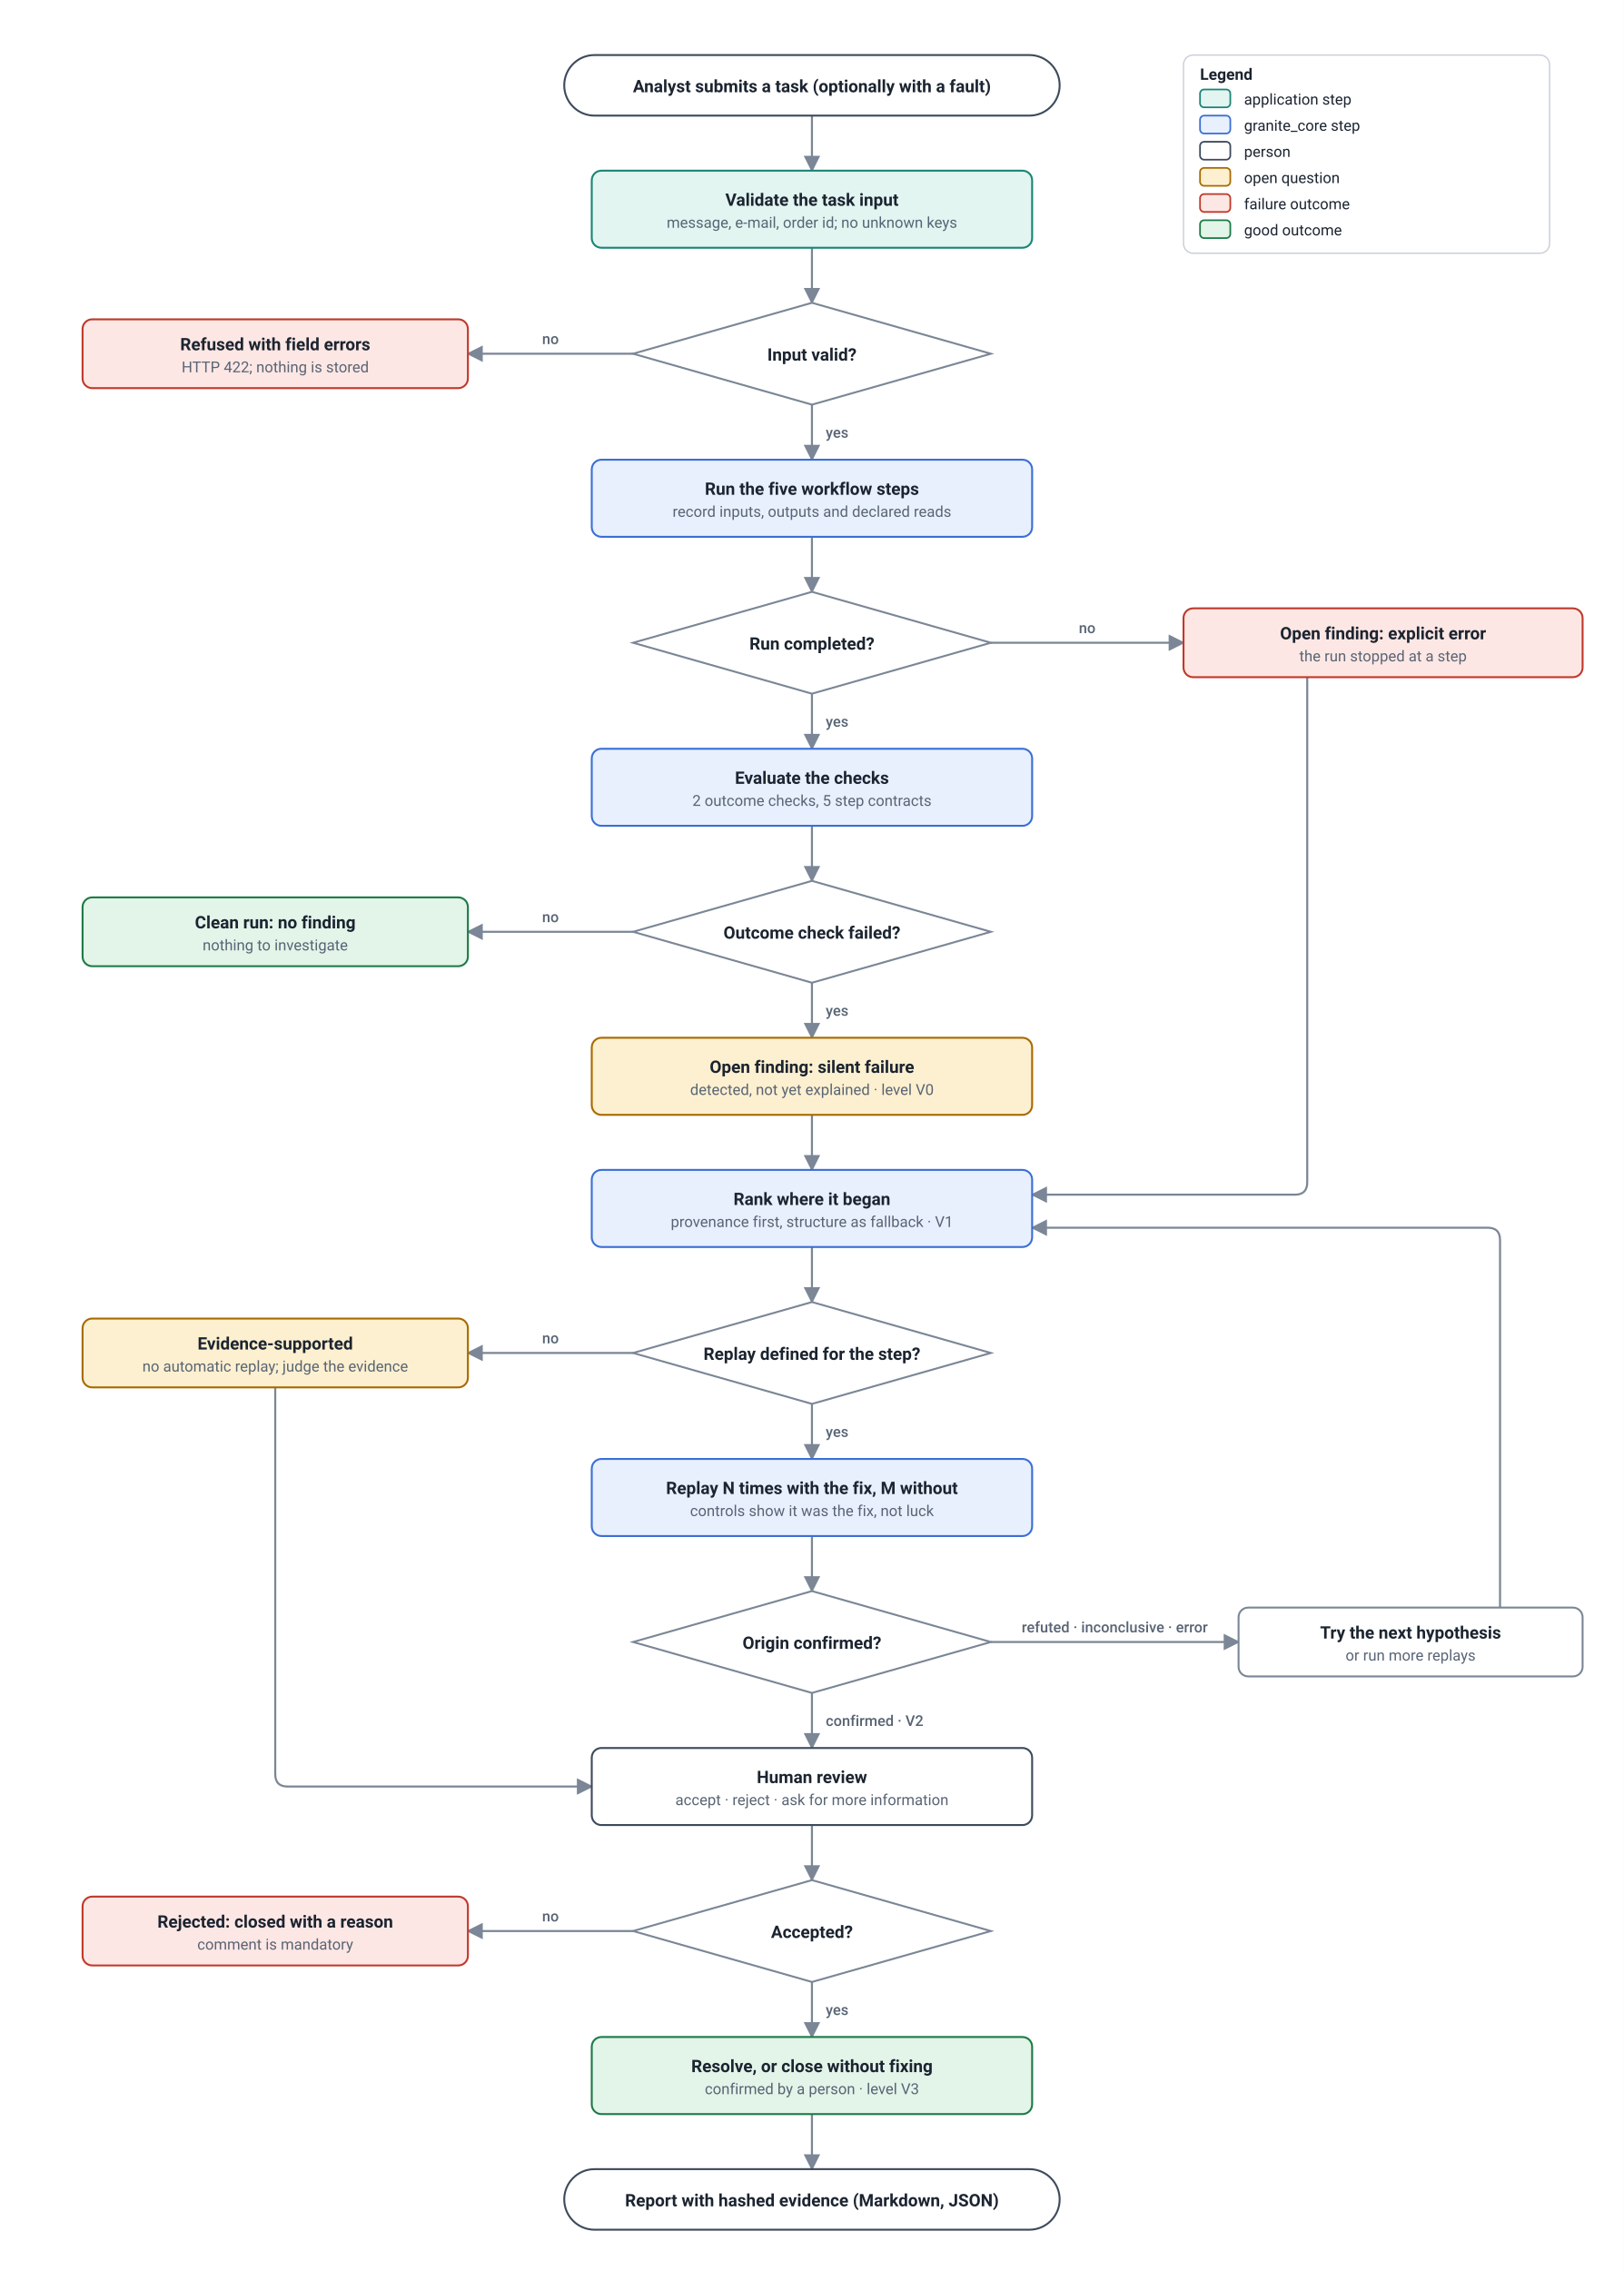
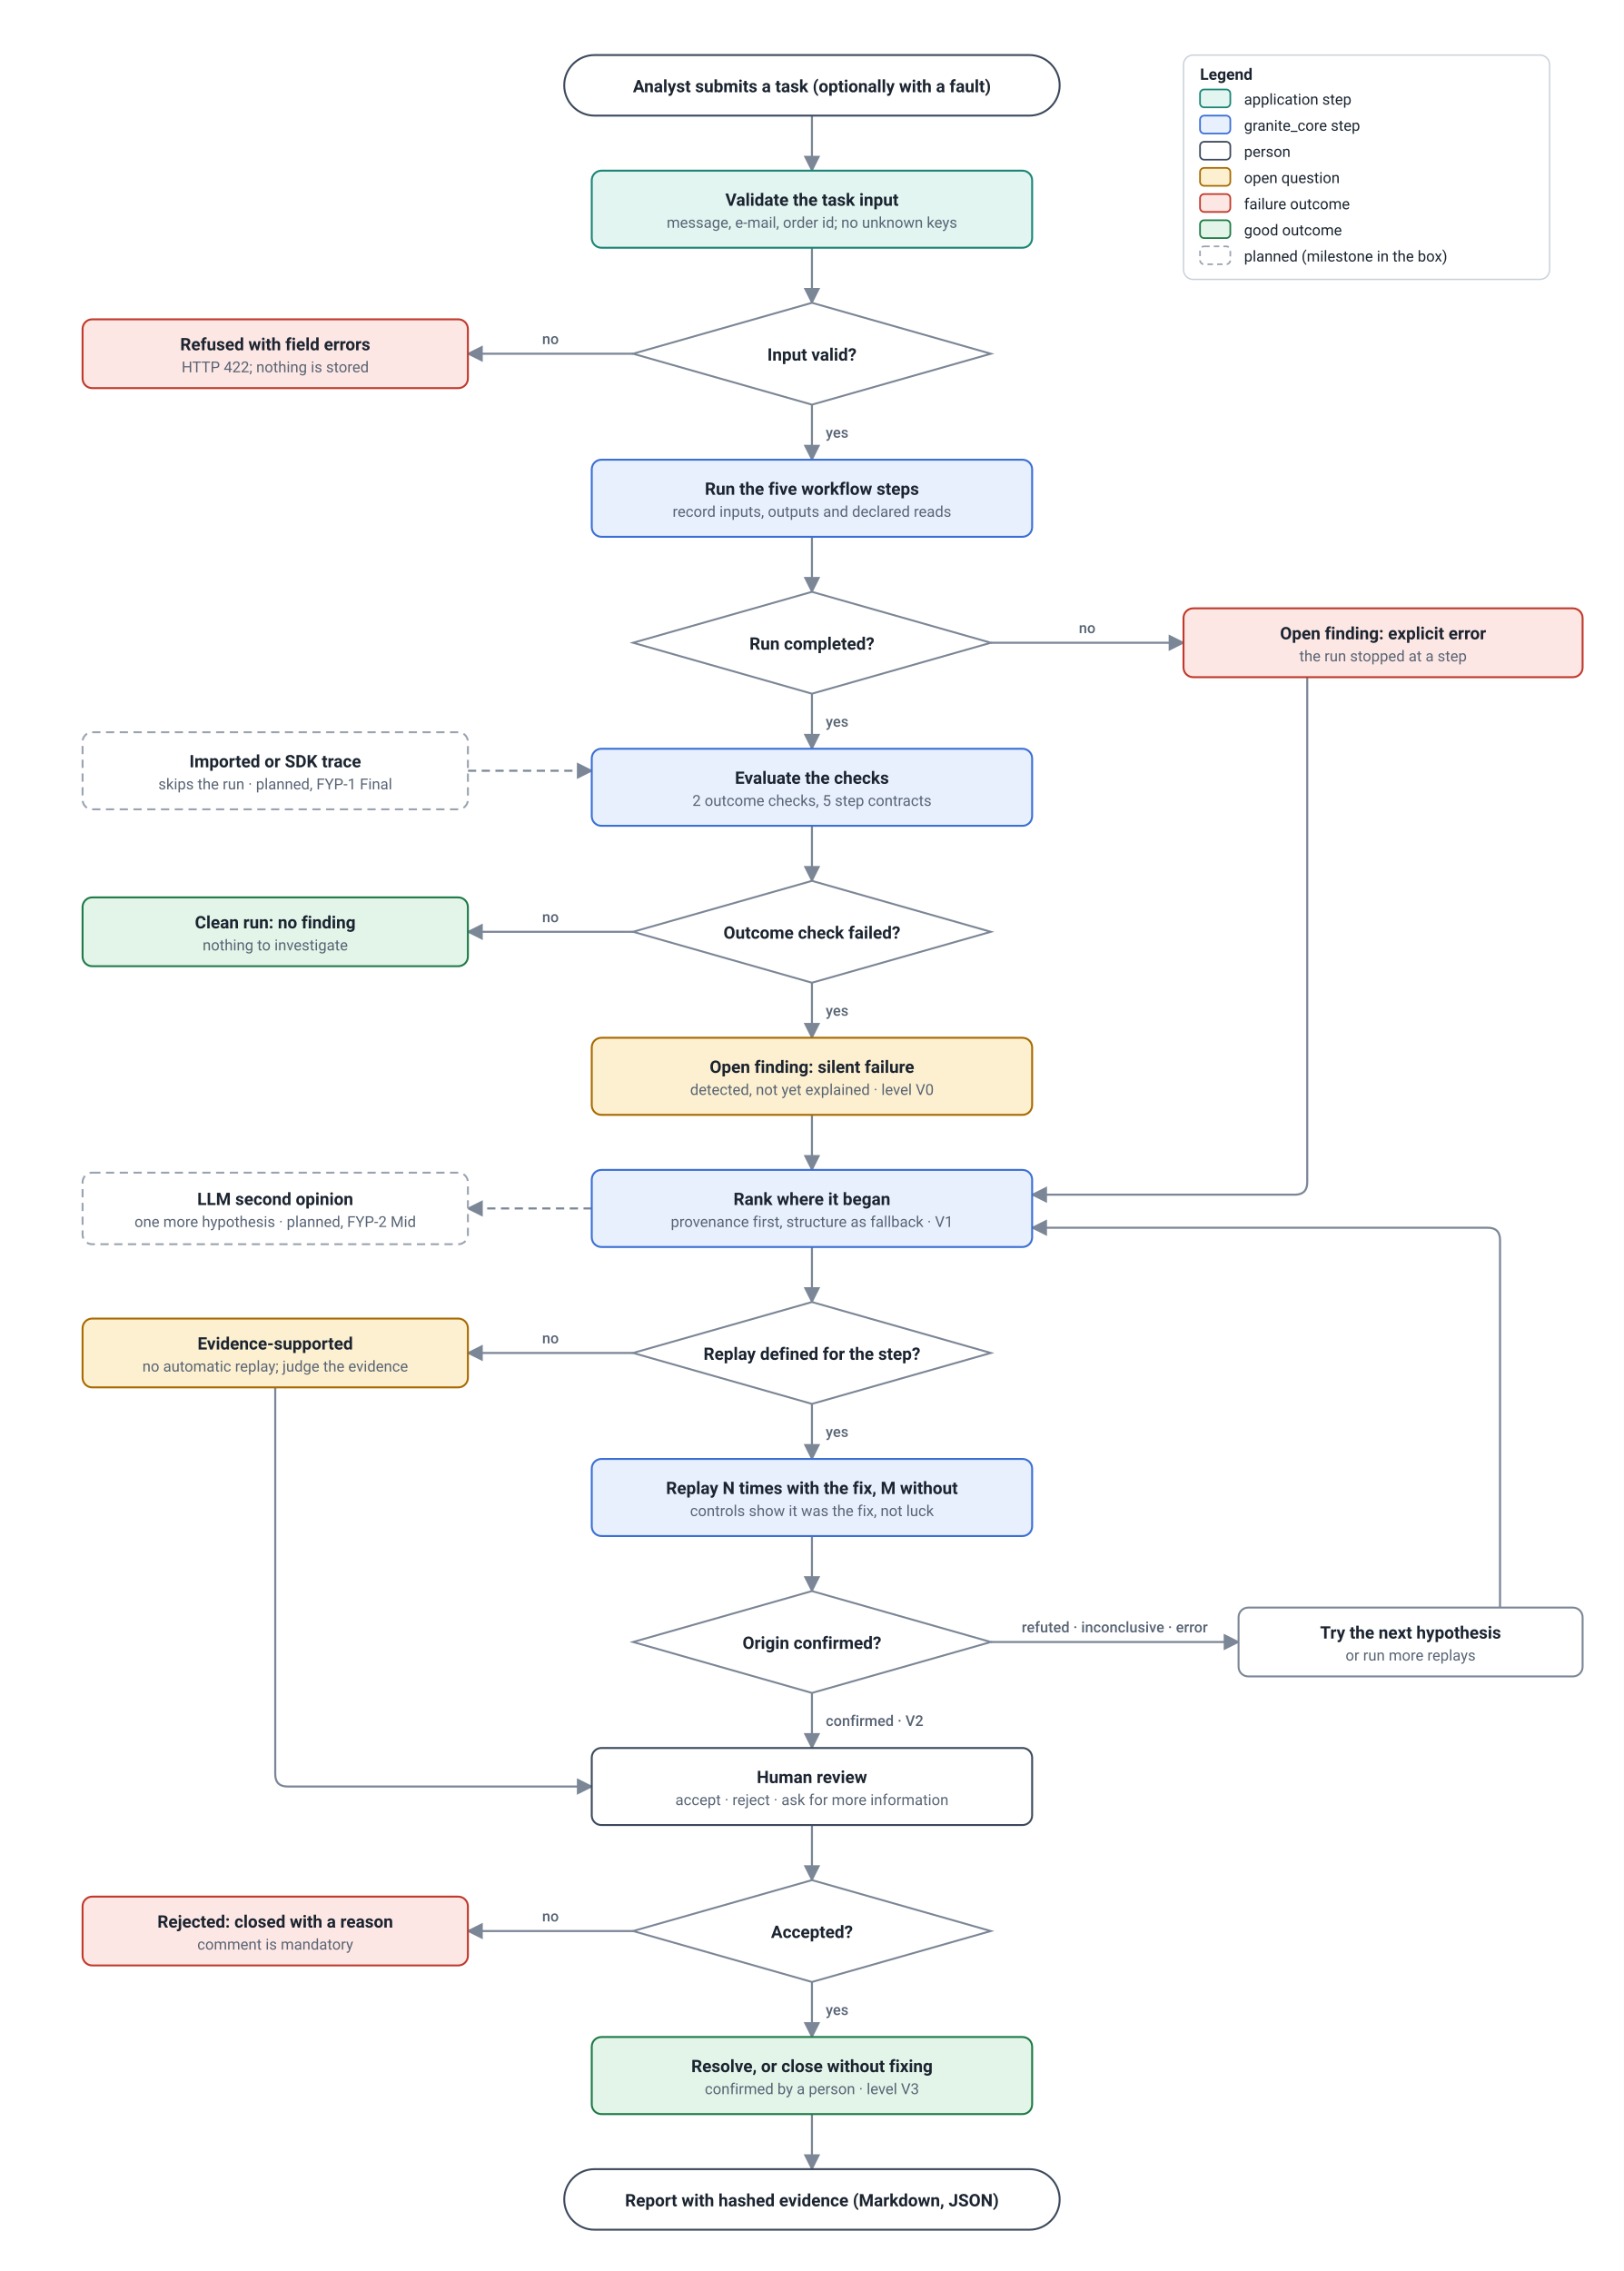
<svg xmlns="http://www.w3.org/2000/svg" viewBox="0 0 1180 1650" width="1180" height="1650" role="img" aria-labelledby="investigation-flow-t investigation-flow-d" data-diagram="investigation-flow">
  <style>text{font-family:'Segoe UI', system-ui, -apple-system, Roboto, 'Helvetica Neue', Arial, sans-serif;} .halo{paint-order:stroke;stroke:#ffffff;stroke-width:4px;stroke-linejoin:round;} .node:focus{outline:none;} .node:focus &gt; :first-child, .node:focus &gt; rect{stroke-width:2.6;}</style>
  <defs>
    <marker id="investigation-flow-arrow" viewBox="0 0 10 10" refX="9" refY="5" markerWidth="8" markerHeight="8" orient="auto-start-reverse">
      <path d="M0 0 L10 5 L0 10 Z" fill="#7b8696" />
    </marker>
    <marker id="investigation-flow-open" viewBox="0 0 10 10" refX="9" refY="5" markerWidth="9" markerHeight="9" orient="auto-start-reverse">
      <path d="M0 0 L10 5 L0 10" fill="none" stroke="#7b8696" stroke-width="1.6" />
    </marker>
    <marker id="investigation-flow-tri" viewBox="0 0 12 12" refX="11" refY="6" markerWidth="11" markerHeight="11" orient="auto-start-reverse">
      <path d="M0 0 L12 6 L0 12 Z" fill="#fff" stroke="#7b8696" stroke-width="1.3" />
    </marker>
    <marker id="investigation-flow-diamond" viewBox="0 0 16 10" refX="15" refY="5" markerWidth="13" markerHeight="9" orient="auto-start-reverse">
      <path d="M0 5 L8 0 L16 5 L8 10 Z" fill="#7b8696" />
    </marker>
    <marker id="investigation-flow-odiamond" viewBox="0 0 16 10" refX="15" refY="5" markerWidth="13" markerHeight="9" orient="auto-start-reverse">
      <path d="M0 5 L8 0 L16 5 L8 10 Z" fill="#fff" stroke="#7b8696" stroke-width="1.3" />
    </marker>
    <marker id="investigation-flow-many" viewBox="0 0 12 12" refX="11" refY="6" markerWidth="11" markerHeight="11" orient="auto-start-reverse">
      <path d="M0 6 H12 M2 6 L12 1 M2 6 L12 11" fill="none" stroke="#7b8696" stroke-width="1.4" />
    </marker>
    <marker id="investigation-flow-one" viewBox="0 0 12 12" refX="11" refY="6" markerWidth="11" markerHeight="11" orient="auto-start-reverse">
      <path d="M0 6 H12 M7 1 V11" fill="none" stroke="#7b8696" stroke-width="1.4" />
    </marker>
    <marker id="investigation-flow-dot" viewBox="0 0 10 10" refX="5" refY="5" markerWidth="7" markerHeight="7">
      <circle cx="5" cy="5" r="4" fill="#7b8696" />
    </marker>
  </defs>
  <rect width="1180" height="1650" fill="#ffffff" />
+   <g class="edge" data-from="imported" data-to="checks">
+     <path d="M340.0 560.0 L430.0 560.0" fill="none" stroke="#7b8696" stroke-width="1.5" stroke-dasharray="6 4" marker-end="url(#investigation-flow-arrow)" />
+   </g>
+   <g class="edge" data-from="rank" data-to="second">
+     <path d="M430.0 878.0 L340.0 878.0" fill="none" stroke="#7b8696" stroke-width="1.5" stroke-dasharray="6 4" marker-end="url(#investigation-flow-arrow)" />
+   </g>
  <g class="edge" data-from="start" data-to="validate">
    <path d="M590.0 84.0 L590.0 124.0" fill="none" stroke="#7b8696" stroke-width="1.5" marker-end="url(#investigation-flow-arrow)" />
  </g>
  <g class="edge" data-from="validate" data-to="d-valid">
    <path d="M590.0 180.0 L590.0 220.0" fill="none" stroke="#7b8696" stroke-width="1.5" marker-end="url(#investigation-flow-arrow)" />
  </g>
  <g class="edge" data-from="d-valid" data-to="run">
    <path d="M590.0 294.0 L590.0 334.0" fill="none" stroke="#7b8696" stroke-width="1.5" marker-end="url(#investigation-flow-arrow)" />
  </g>
  <g class="edge" data-from="d-valid" data-to="rejected-input">
    <path d="M460.0 257.0 L340.0 257.0" fill="none" stroke="#7b8696" stroke-width="1.5" marker-end="url(#investigation-flow-arrow)" />
  </g>
  <g class="edge" data-from="run" data-to="d-run">
    <path d="M590.0 390.0 L590.0 430.0" fill="none" stroke="#7b8696" stroke-width="1.5" marker-end="url(#investigation-flow-arrow)" />
  </g>
  <g class="edge" data-from="d-run" data-to="checks">
    <path d="M590.0 504.0 L590.0 544.0" fill="none" stroke="#7b8696" stroke-width="1.5" marker-end="url(#investigation-flow-arrow)" />
  </g>
  <g class="edge" data-from="d-run" data-to="explicit">
    <path d="M720.0 467.0 L860.0 467.0" fill="none" stroke="#7b8696" stroke-width="1.5" marker-end="url(#investigation-flow-arrow)" />
  </g>
  <g class="edge" data-from="checks" data-to="d-fail">
    <path d="M590.0 600.0 L590.0 640.0" fill="none" stroke="#7b8696" stroke-width="1.5" marker-end="url(#investigation-flow-arrow)" />
  </g>
  <g class="edge" data-from="d-fail" data-to="finding">
    <path d="M590.0 714.0 L590.0 754.0" fill="none" stroke="#7b8696" stroke-width="1.5" marker-end="url(#investigation-flow-arrow)" />
  </g>
  <g class="edge" data-from="d-fail" data-to="clean">
    <path d="M460.0 677.0 L340.0 677.0" fill="none" stroke="#7b8696" stroke-width="1.5" marker-end="url(#investigation-flow-arrow)" />
  </g>
  <g class="edge" data-from="finding" data-to="rank">
    <path d="M590.0 810.0 L590.0 850.0" fill="none" stroke="#7b8696" stroke-width="1.5" marker-end="url(#investigation-flow-arrow)" />
  </g>
  <g class="edge" data-from="explicit" data-to="rank">
    <path d="M949.9 492.0 L949.9 859.0 Q949.9 868.0 940.9 868.0 L750.0 868.0" fill="none" stroke="#7b8696" stroke-width="1.5" marker-end="url(#investigation-flow-arrow)" />
  </g>
  <g class="edge" data-from="rank" data-to="d-repair">
    <path d="M590.0 906.0 L590.0 946.0" fill="none" stroke="#7b8696" stroke-width="1.5" marker-end="url(#investigation-flow-arrow)" />
  </g>
  <g class="edge" data-from="d-repair" data-to="replay">
    <path d="M590.0 1020.0 L590.0 1060.0" fill="none" stroke="#7b8696" stroke-width="1.5" marker-end="url(#investigation-flow-arrow)" />
  </g>
  <g class="edge" data-from="d-repair" data-to="supported">
    <path d="M460.0 983.0 L340.0 983.0" fill="none" stroke="#7b8696" stroke-width="1.5" marker-end="url(#investigation-flow-arrow)" />
  </g>
  <g class="edge" data-from="replay" data-to="d-verdict">
    <path d="M590.0 1116.0 L590.0 1156.0" fill="none" stroke="#7b8696" stroke-width="1.5" marker-end="url(#investigation-flow-arrow)" />
  </g>
  <g class="edge" data-from="d-verdict" data-to="review">
    <path d="M590.0 1230.0 L590.0 1270.0" fill="none" stroke="#7b8696" stroke-width="1.5" marker-end="url(#investigation-flow-arrow)" />
  </g>
  <g class="edge" data-from="d-verdict" data-to="next">
    <path d="M720.0 1193.0 L900.0 1193.0" fill="none" stroke="#7b8696" stroke-width="1.5" marker-end="url(#investigation-flow-arrow)" />
  </g>
  <g class="edge" data-from="next" data-to="rank">
    <path d="M1090.0 1168.0 L1090.0 901.0 Q1090.0 892.0 1081.0 892.0 L750.0 892.0" fill="none" stroke="#7b8696" stroke-width="1.5" marker-end="url(#investigation-flow-arrow)" />
  </g>
  <g class="edge" data-from="supported" data-to="review">
    <path d="M200.0 1008.0 L200.0 1289.0 Q200.0 1298.0 209.0 1298.0 L430.0 1298.0" fill="none" stroke="#7b8696" stroke-width="1.5" marker-end="url(#investigation-flow-arrow)" />
  </g>
  <g class="edge" data-from="review" data-to="d-accept">
    <path d="M590.0 1326.0 L590.0 1366.0" fill="none" stroke="#7b8696" stroke-width="1.5" marker-end="url(#investigation-flow-arrow)" />
  </g>
  <g class="edge" data-from="d-accept" data-to="resolve">
    <path d="M590.0 1440.0 L590.0 1480.0" fill="none" stroke="#7b8696" stroke-width="1.5" marker-end="url(#investigation-flow-arrow)" />
  </g>
  <g class="edge" data-from="d-accept" data-to="rejected">
    <path d="M460.0 1403.0 L340.0 1403.0" fill="none" stroke="#7b8696" stroke-width="1.5" marker-end="url(#investigation-flow-arrow)" />
  </g>
  <g class="edge" data-from="resolve" data-to="report">
    <path d="M590.0 1536.0 L590.0 1576.0" fill="none" stroke="#7b8696" stroke-width="1.5" marker-end="url(#investigation-flow-arrow)" />
  </g>
  <g class="node" data-id="start" tabindex="0">
    <rect x="410" y="40" width="360" height="44" rx="22.0" fill="#ffffff" stroke="#3d4a5c" stroke-width="1.4" />
    <text x="590.0" y="67.0" text-anchor="middle" style="font-size:12.5px;font-weight:650;fill:#1b2430;">Analyst submits a task (optionally with a fault)</text>
  </g>
  <g class="node" data-id="validate" tabindex="0">
    <rect x="430" y="124" width="320" height="56" rx="7" fill="#e2f5f1" stroke="#1b8576" stroke-width="1.4" />
    <text x="590.0" y="149.5" text-anchor="middle" style="font-size:12.5px;font-weight:650;fill:#1b2430;">Validate the task input</text>
    <text x="590.0" y="165.5" text-anchor="middle" style="font-size:11px;font-weight:400;fill:#586474;">message, e-mail, order id; no unknown keys</text>
  </g>
  <g class="node" data-id="d-valid" tabindex="0">
    <path d="M590.0 220 L720 257.0 L590.0 294 L460 257.0 Z" fill="#ffffff" stroke="#7b8696" stroke-width="1.4" />
    <text x="590.0" y="262.0" text-anchor="middle" style="font-size:12.5px;font-weight:650;fill:#1b2430;">Input valid?</text>
  </g>
  <g class="node" data-id="rejected-input" tabindex="0">
    <rect x="60" y="232" width="280" height="50" rx="7" fill="#fde7e4" stroke="#c0392b" stroke-width="1.4" />
    <text x="200.0" y="254.5" text-anchor="middle" style="font-size:12.5px;font-weight:650;fill:#1b2430;">Refused with field errors</text>
    <text x="200.0" y="270.5" text-anchor="middle" style="font-size:11px;font-weight:400;fill:#586474;">HTTP 422; nothing is stored</text>
  </g>
  <g class="node" data-id="run" tabindex="0">
    <rect x="430" y="334" width="320" height="56" rx="7" fill="#e8f0fe" stroke="#3b6fd4" stroke-width="1.4" />
    <text x="590.0" y="359.5" text-anchor="middle" style="font-size:12.5px;font-weight:650;fill:#1b2430;">Run the five workflow steps</text>
    <text x="590.0" y="375.5" text-anchor="middle" style="font-size:11px;font-weight:400;fill:#586474;">record inputs, outputs and declared reads</text>
  </g>
  <g class="node" data-id="d-run" tabindex="0">
    <path d="M590.0 430 L720 467.0 L590.0 504 L460 467.0 Z" fill="#ffffff" stroke="#7b8696" stroke-width="1.4" />
    <text x="590.0" y="472.0" text-anchor="middle" style="font-size:12.5px;font-weight:650;fill:#1b2430;">Run completed?</text>
  </g>
  <g class="node" data-id="explicit" tabindex="0">
    <rect x="860" y="442" width="290" height="50" rx="7" fill="#fde7e4" stroke="#c0392b" stroke-width="1.4" />
    <text x="1005.0" y="464.5" text-anchor="middle" style="font-size:12.5px;font-weight:650;fill:#1b2430;">Open finding: explicit error</text>
    <text x="1005.0" y="480.5" text-anchor="middle" style="font-size:11px;font-weight:400;fill:#586474;">the run stopped at a step</text>
  </g>
  <g class="node" data-id="checks" tabindex="0">
    <rect x="430" y="544" width="320" height="56" rx="7" fill="#e8f0fe" stroke="#3b6fd4" stroke-width="1.4" />
    <text x="590.0" y="569.5" text-anchor="middle" style="font-size:12.5px;font-weight:650;fill:#1b2430;">Evaluate the checks</text>
    <text x="590.0" y="585.5" text-anchor="middle" style="font-size:11px;font-weight:400;fill:#586474;">2 outcome checks, 5 step contracts</text>
  </g>
  <g class="node" data-id="d-fail" tabindex="0">
    <path d="M590.0 640 L720 677.0 L590.0 714 L460 677.0 Z" fill="#ffffff" stroke="#7b8696" stroke-width="1.4" />
    <text x="590.0" y="682.0" text-anchor="middle" style="font-size:12.5px;font-weight:650;fill:#1b2430;">Outcome check failed?</text>
  </g>
  <g class="node" data-id="clean" tabindex="0">
    <rect x="60" y="652" width="280" height="50" rx="7" fill="#e3f4e9" stroke="#1d7a46" stroke-width="1.4" />
    <text x="200.0" y="674.5" text-anchor="middle" style="font-size:12.5px;font-weight:650;fill:#1b2430;">Clean run: no finding</text>
    <text x="200.0" y="690.5" text-anchor="middle" style="font-size:11px;font-weight:400;fill:#586474;">nothing to investigate</text>
  </g>
  <g class="node" data-id="finding" tabindex="0">
    <rect x="430" y="754" width="320" height="56" rx="7" fill="#fdf0d0" stroke="#a86a00" stroke-width="1.4" />
    <text x="590.0" y="779.5" text-anchor="middle" style="font-size:12.5px;font-weight:650;fill:#1b2430;">Open finding: silent failure</text>
    <text x="590.0" y="795.5" text-anchor="middle" style="font-size:11px;font-weight:400;fill:#586474;">detected, not yet explained · level V0</text>
  </g>
  <g class="node" data-id="rank" tabindex="0">
    <rect x="430" y="850" width="320" height="56" rx="7" fill="#e8f0fe" stroke="#3b6fd4" stroke-width="1.4" />
    <text x="590.0" y="875.5" text-anchor="middle" style="font-size:12.5px;font-weight:650;fill:#1b2430;">Rank where it began</text>
    <text x="590.0" y="891.5" text-anchor="middle" style="font-size:11px;font-weight:400;fill:#586474;">provenance first, structure as fallback · V1</text>
  </g>
  <g class="node" data-id="d-repair" tabindex="0">
    <path d="M590.0 946 L720 983.0 L590.0 1020 L460 983.0 Z" fill="#ffffff" stroke="#7b8696" stroke-width="1.4" />
    <text x="590.0" y="988.0" text-anchor="middle" style="font-size:12.5px;font-weight:650;fill:#1b2430;">Replay defined for the step?</text>
  </g>
  <g class="node" data-id="supported" tabindex="0">
    <rect x="60" y="958" width="280" height="50" rx="7" fill="#fdf0d0" stroke="#a86a00" stroke-width="1.4" />
    <text x="200.0" y="980.5" text-anchor="middle" style="font-size:12.5px;font-weight:650;fill:#1b2430;">Evidence-supported</text>
    <text x="200.0" y="996.5" text-anchor="middle" style="font-size:11px;font-weight:400;fill:#586474;">no automatic replay; judge the evidence</text>
  </g>
  <g class="node" data-id="replay" tabindex="0">
    <rect x="430" y="1060" width="320" height="56" rx="7" fill="#e8f0fe" stroke="#3b6fd4" stroke-width="1.4" />
    <text x="590.0" y="1085.5" text-anchor="middle" style="font-size:12.5px;font-weight:650;fill:#1b2430;">Replay N times with the fix, M without</text>
    <text x="590.0" y="1101.5" text-anchor="middle" style="font-size:11px;font-weight:400;fill:#586474;">controls show it was the fix, not luck</text>
  </g>
  <g class="node" data-id="d-verdict" tabindex="0">
    <path d="M590.0 1156 L720 1193.0 L590.0 1230 L460 1193.0 Z" fill="#ffffff" stroke="#7b8696" stroke-width="1.4" />
    <text x="590.0" y="1198.0" text-anchor="middle" style="font-size:12.5px;font-weight:650;fill:#1b2430;">Origin confirmed?</text>
  </g>
  <g class="node" data-id="next" tabindex="0">
    <rect x="900" y="1168" width="250" height="50" rx="7" fill="#ffffff" stroke="#7b8696" stroke-width="1.4" />
    <text x="1025.0" y="1190.5" text-anchor="middle" style="font-size:12.5px;font-weight:650;fill:#1b2430;">Try the next hypothesis</text>
    <text x="1025.0" y="1206.5" text-anchor="middle" style="font-size:11px;font-weight:400;fill:#586474;">or run more replays</text>
  </g>
  <g class="node" data-id="review" tabindex="0">
    <rect x="430" y="1270" width="320" height="56" rx="7" fill="#ffffff" stroke="#3d4a5c" stroke-width="1.4" />
    <text x="590.0" y="1295.5" text-anchor="middle" style="font-size:12.5px;font-weight:650;fill:#1b2430;">Human review</text>
    <text x="590.0" y="1311.5" text-anchor="middle" style="font-size:11px;font-weight:400;fill:#586474;">accept · reject · ask for more information</text>
  </g>
  <g class="node" data-id="d-accept" tabindex="0">
    <path d="M590.0 1366 L720 1403.0 L590.0 1440 L460 1403.0 Z" fill="#ffffff" stroke="#7b8696" stroke-width="1.4" />
    <text x="590.0" y="1408.0" text-anchor="middle" style="font-size:12.5px;font-weight:650;fill:#1b2430;">Accepted?</text>
  </g>
  <g class="node" data-id="rejected" tabindex="0">
    <rect x="60" y="1378" width="280" height="50" rx="7" fill="#fde7e4" stroke="#c0392b" stroke-width="1.4" />
    <text x="200.0" y="1400.5" text-anchor="middle" style="font-size:12.5px;font-weight:650;fill:#1b2430;">Rejected: closed with a reason</text>
    <text x="200.0" y="1416.5" text-anchor="middle" style="font-size:11px;font-weight:400;fill:#586474;">comment is mandatory</text>
  </g>
  <g class="node" data-id="resolve" tabindex="0">
    <rect x="430" y="1480" width="320" height="56" rx="7" fill="#e3f4e9" stroke="#1d7a46" stroke-width="1.4" />
    <text x="590.0" y="1505.5" text-anchor="middle" style="font-size:12.5px;font-weight:650;fill:#1b2430;">Resolve, or close without fixing</text>
    <text x="590.0" y="1521.5" text-anchor="middle" style="font-size:11px;font-weight:400;fill:#586474;">confirmed by a person · level V3</text>
  </g>
  <g class="node" data-id="report" tabindex="0">
    <rect x="410" y="1576" width="360" height="44" rx="22.0" fill="#ffffff" stroke="#3d4a5c" stroke-width="1.4" />
    <text x="590.0" y="1603.0" text-anchor="middle" style="font-size:12.5px;font-weight:650;fill:#1b2430;">Report with hashed evidence (Markdown, JSON)</text>
+   </g>
+   <g class="node" data-id="imported" tabindex="0">
+     <rect x="60" y="532" width="280" height="56" rx="7" fill="#ffffff" stroke="#9aa4b1" stroke-width="1.4" stroke-dasharray="6 4" />
+     <text x="200.0" y="557.5" text-anchor="middle" style="font-size:12.5px;font-weight:650;fill:#1b2430;">Imported or SDK trace</text>
+     <text x="200.0" y="573.5" text-anchor="middle" style="font-size:11px;font-weight:400;fill:#586474;">skips the run · planned, FYP-1 Final</text>
+   </g>
+   <g class="node" data-id="second" tabindex="0">
+     <rect x="60" y="852" width="280" height="52" rx="7" fill="#ffffff" stroke="#9aa4b1" stroke-width="1.4" stroke-dasharray="6 4" />
+     <text x="200.0" y="875.5" text-anchor="middle" style="font-size:12.5px;font-weight:650;fill:#1b2430;">LLM second opinion</text>
+     <text x="200.0" y="891.5" text-anchor="middle" style="font-size:11px;font-weight:400;fill:#586474;">one more hypothesis · planned, FYP-2 Mid</text>
  </g>
  <text x="600.0" y="318.0" text-anchor="start" style="font-size:10.8px;font-weight:500;fill:#586474;" class="halo">yes</text>
  <text x="400.0" y="250.0" text-anchor="middle" style="font-size:10.8px;font-weight:500;fill:#586474;" class="halo">no</text>
  <text x="600.0" y="528.0" text-anchor="start" style="font-size:10.8px;font-weight:500;fill:#586474;" class="halo">yes</text>
  <text x="790.0" y="460.0" text-anchor="middle" style="font-size:10.8px;font-weight:500;fill:#586474;" class="halo">no</text>
  <text x="600.0" y="738.0" text-anchor="start" style="font-size:10.8px;font-weight:500;fill:#586474;" class="halo">yes</text>
  <text x="400.0" y="670.0" text-anchor="middle" style="font-size:10.8px;font-weight:500;fill:#586474;" class="halo">no</text>
  <text x="600.0" y="1044.0" text-anchor="start" style="font-size:10.8px;font-weight:500;fill:#586474;" class="halo">yes</text>
  <text x="400.0" y="976.0" text-anchor="middle" style="font-size:10.8px;font-weight:500;fill:#586474;" class="halo">no</text>
  <text x="600.0" y="1254.0" text-anchor="start" style="font-size:10.8px;font-weight:500;fill:#586474;" class="halo">confirmed · V2</text>
  <text x="810.0" y="1186.0" text-anchor="middle" style="font-size:10.8px;font-weight:500;fill:#586474;" class="halo">refuted · inconclusive · error</text>
  <text x="600.0" y="1464.0" text-anchor="start" style="font-size:10.8px;font-weight:500;fill:#586474;" class="halo">yes</text>
  <text x="400.0" y="1396.0" text-anchor="middle" style="font-size:10.8px;font-weight:500;fill:#586474;" class="halo">no</text>
  <g class="legend">
-     <rect x="860" y="40" width="266" height="144" rx="7" fill="#ffffff" stroke="#c9d0d9" stroke-width="1" />
+     <rect x="860" y="40" width="266" height="163" rx="7" fill="#ffffff" stroke="#c9d0d9" stroke-width="1" />
    <text x="872.0" y="58.0" text-anchor="start" style="font-size:11.5px;font-weight:700;fill:#1b2430;">Legend</text>
    <rect x="872" y="65" width="22" height="13" rx="3" fill="#e2f5f1" stroke="#1b8576" stroke-width="1.2" />
    <text x="904.0" y="76.0" text-anchor="start" style="font-size:11px;font-weight:400;fill:#1b2430;">application step</text>
    <rect x="872" y="84" width="22" height="13" rx="3" fill="#e8f0fe" stroke="#3b6fd4" stroke-width="1.2" />
    <text x="904.0" y="95.0" text-anchor="start" style="font-size:11px;font-weight:400;fill:#1b2430;">granite_core step</text>
    <rect x="872" y="103" width="22" height="13" rx="3" fill="#ffffff" stroke="#3d4a5c" stroke-width="1.2" />
    <text x="904.0" y="114.0" text-anchor="start" style="font-size:11px;font-weight:400;fill:#1b2430;">person</text>
    <rect x="872" y="122" width="22" height="13" rx="3" fill="#fdf0d0" stroke="#a86a00" stroke-width="1.2" />
    <text x="904.0" y="133.0" text-anchor="start" style="font-size:11px;font-weight:400;fill:#1b2430;">open question</text>
    <rect x="872" y="141" width="22" height="13" rx="3" fill="#fde7e4" stroke="#c0392b" stroke-width="1.2" />
    <text x="904.0" y="152.0" text-anchor="start" style="font-size:11px;font-weight:400;fill:#1b2430;">failure outcome</text>
    <rect x="872" y="160" width="22" height="13" rx="3" fill="#e3f4e9" stroke="#1d7a46" stroke-width="1.2" />
    <text x="904.0" y="171.0" text-anchor="start" style="font-size:11px;font-weight:400;fill:#1b2430;">good outcome</text>
+     <rect x="872" y="179" width="22" height="13" rx="3" fill="#ffffff" stroke="#9aa4b1" stroke-width="1.2" stroke-dasharray="4 3" />
+     <text x="904.0" y="190.0" text-anchor="start" style="font-size:11px;font-weight:400;fill:#1b2430;">planned (milestone in the box)</text>
  </g>
</svg>
